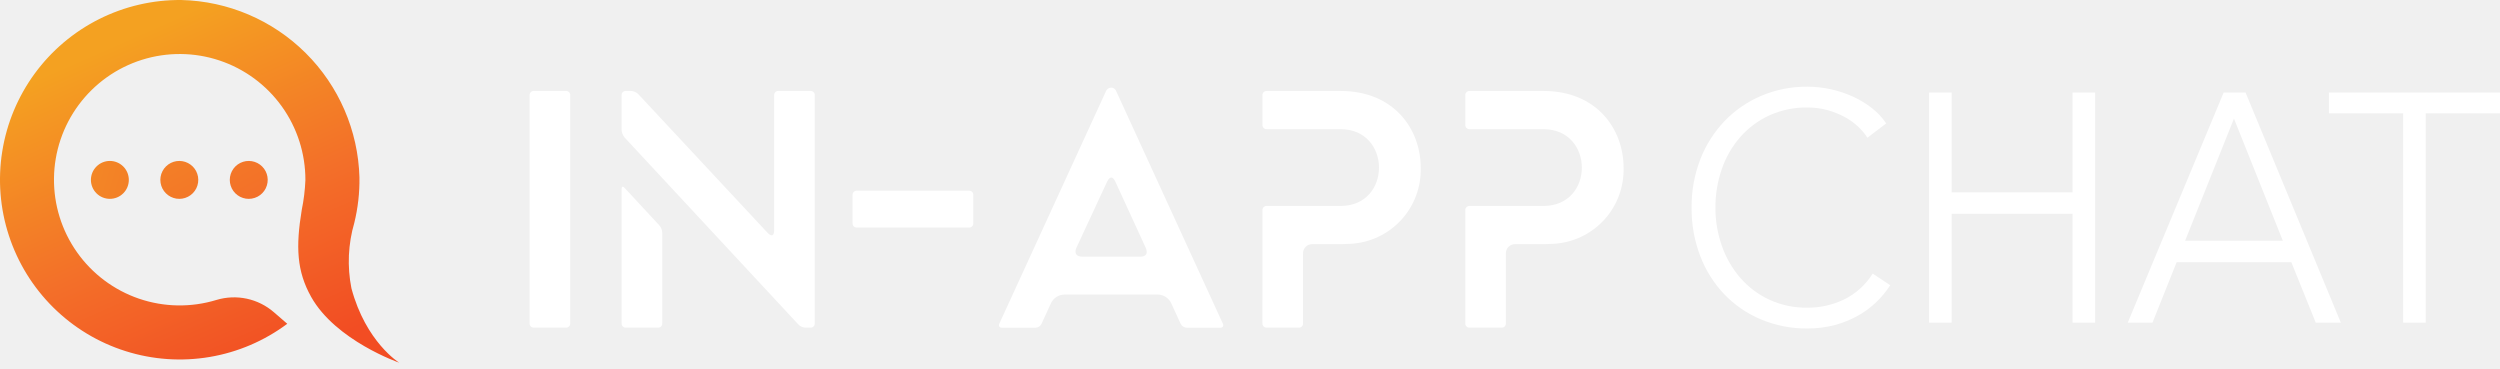
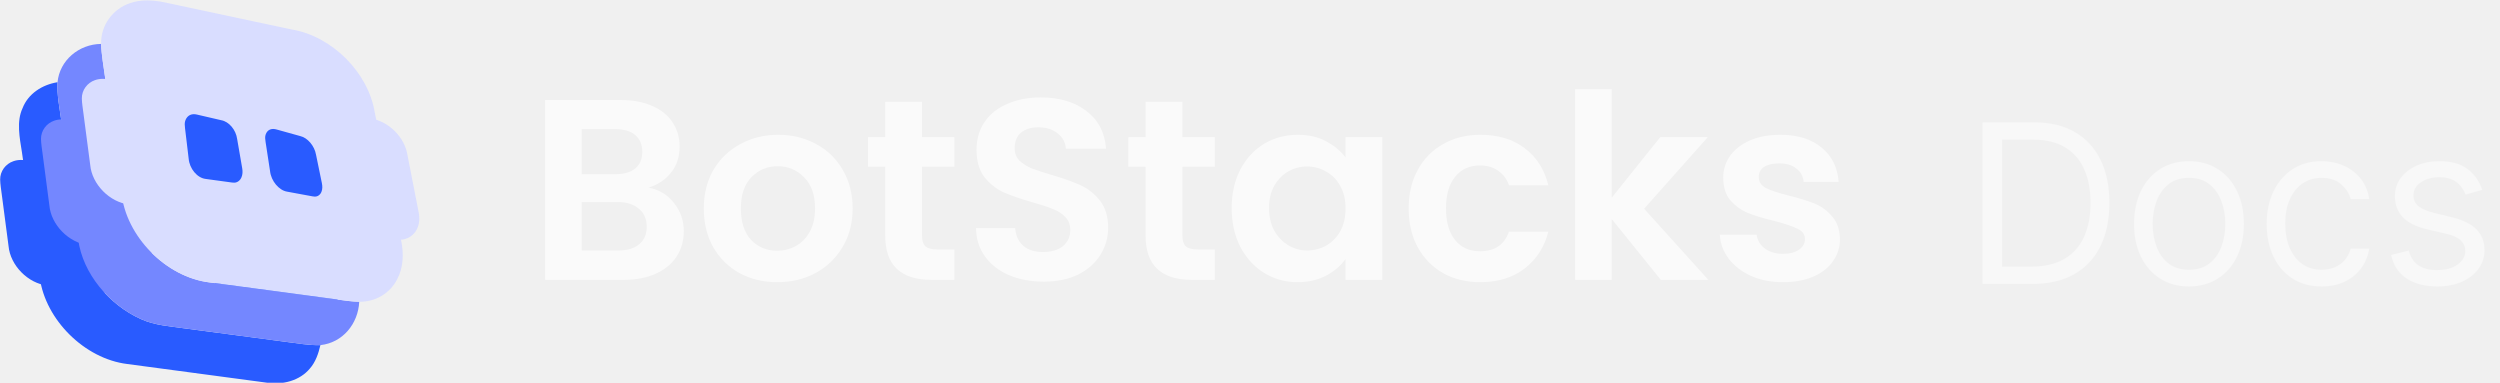
- <svg xmlns="http://www.w3.org/2000/svg" width="244" height="36" viewBox="0 0 244 36" fill="none">
-   <path d="M38.961 35.398C38.961 35.398 35.705 33.395 34.298 28.132C33.877 26.012 33.974 23.822 34.581 21.747C34.936 20.294 35.105 18.802 35.082 17.306C34.953 12.744 33.078 8.405 29.843 5.185C26.608 1.965 22.261 0.109 17.698 0.001C14.913 -0.024 12.163 0.615 9.674 1.864C7.185 3.113 5.03 4.936 3.385 7.184C1.741 9.431 0.655 12.037 0.218 14.787C-0.22 17.537 0.004 20.352 0.87 22.998C1.736 25.645 3.219 28.047 5.198 30.007C7.176 31.966 9.592 33.427 12.247 34.267C14.902 35.108 17.718 35.304 20.464 34.841C23.21 34.377 25.805 33.267 28.037 31.601L26.735 30.476C25.978 29.818 25.066 29.363 24.085 29.152C23.104 28.942 22.086 28.984 21.126 29.274C18.655 30.03 16.009 29.986 13.564 29.15C11.12 28.313 9.002 26.726 7.512 24.615C6.023 22.504 5.237 19.976 5.269 17.393C5.3 14.809 6.146 12.302 7.686 10.227C9.227 8.153 11.382 6.617 13.846 5.84C16.311 5.063 18.957 5.083 21.409 5.899C23.86 6.714 25.992 8.282 27.5 10.38C29.008 12.478 29.815 14.999 29.807 17.583C29.767 18.556 29.648 19.524 29.452 20.478C28.858 24.084 28.959 26.46 30.37 28.978C32.766 33.249 38.961 35.398 38.961 35.398Z" fill="url(#paint0_linear_596_467)" />
-   <path d="M12.031 18.866C12.754 18.143 12.754 16.972 12.031 16.25C11.309 15.527 10.138 15.527 9.415 16.25C8.693 16.972 8.693 18.143 9.415 18.866C10.138 19.588 11.309 19.588 12.031 18.866Z" fill="url(#paint1_linear_596_467)" />
-   <path d="M19.325 17.244C19.392 17.631 19.333 18.03 19.159 18.382C18.984 18.733 18.701 19.021 18.352 19.201C18.004 19.382 17.606 19.447 17.218 19.387C16.83 19.327 16.471 19.145 16.193 18.867C15.915 18.59 15.732 18.23 15.672 17.842C15.612 17.454 15.676 17.056 15.857 16.707C16.038 16.358 16.324 16.076 16.676 15.901C17.028 15.726 17.426 15.667 17.814 15.734C18.191 15.799 18.538 15.979 18.809 16.249C19.08 16.519 19.26 16.867 19.325 17.244Z" fill="url(#paint2_linear_596_467)" />
-   <path d="M26.102 17.244C26.169 17.631 26.11 18.03 25.935 18.382C25.76 18.733 25.478 19.021 25.129 19.201C24.78 19.382 24.383 19.447 23.995 19.387C23.606 19.327 23.247 19.145 22.969 18.867C22.691 18.59 22.509 18.23 22.449 17.842C22.388 17.454 22.453 17.056 22.634 16.707C22.814 16.358 23.101 16.076 23.453 15.901C23.805 15.726 24.203 15.667 24.59 15.734C24.968 15.799 25.315 15.979 25.586 16.249C25.857 16.519 26.037 16.867 26.102 17.244Z" fill="url(#paint3_linear_596_467)" />
-   <path d="M52.119 8.875H55.224C55.282 8.87 55.339 8.879 55.394 8.899C55.448 8.919 55.497 8.95 55.538 8.991C55.578 9.032 55.61 9.081 55.63 9.135C55.65 9.189 55.658 9.247 55.654 9.304V31.548C55.658 31.605 55.65 31.663 55.63 31.717C55.61 31.771 55.578 31.82 55.538 31.861C55.497 31.902 55.448 31.934 55.394 31.954C55.339 31.974 55.282 31.982 55.224 31.977H52.119C52.062 31.982 52.004 31.973 51.95 31.953C51.896 31.933 51.847 31.902 51.806 31.861C51.766 31.82 51.734 31.771 51.714 31.717C51.694 31.663 51.686 31.605 51.691 31.548V9.303C51.686 9.246 51.694 9.189 51.715 9.135C51.735 9.081 51.766 9.032 51.807 8.991C51.847 8.95 51.896 8.919 51.95 8.899C52.004 8.879 52.062 8.871 52.119 8.875Z" fill="white" />
-   <path d="M60.668 9.303C60.663 9.246 60.672 9.188 60.692 9.134C60.712 9.08 60.743 9.031 60.784 8.99C60.825 8.949 60.874 8.918 60.928 8.898C60.982 8.878 61.04 8.869 61.097 8.874H61.592C61.851 8.889 62.097 8.996 62.285 9.174L74.926 22.734C75.092 22.899 75.191 22.965 75.327 22.965C75.463 22.965 75.557 22.801 75.557 22.47V9.303C75.553 9.246 75.561 9.188 75.581 9.134C75.601 9.08 75.633 9.031 75.673 8.99C75.714 8.95 75.763 8.918 75.817 8.898C75.871 8.878 75.929 8.87 75.986 8.874H79.091C79.148 8.87 79.206 8.878 79.26 8.898C79.314 8.918 79.363 8.95 79.404 8.99C79.445 9.031 79.476 9.08 79.496 9.134C79.516 9.188 79.524 9.246 79.52 9.303V31.548C79.524 31.605 79.516 31.663 79.496 31.717C79.476 31.771 79.445 31.82 79.404 31.861C79.363 31.902 79.314 31.933 79.26 31.953C79.206 31.973 79.148 31.982 79.091 31.977H78.626C78.489 31.975 78.354 31.945 78.229 31.888C78.104 31.831 77.992 31.749 77.9 31.647L60.967 13.427C60.787 13.213 60.681 12.947 60.667 12.668L60.668 9.303ZM60.668 18.447C60.668 18.184 60.8 18.146 60.968 18.347L64.335 21.977C64.519 22.175 64.626 22.433 64.635 22.704V31.548C64.639 31.605 64.631 31.663 64.611 31.717C64.591 31.771 64.56 31.82 64.519 31.861C64.478 31.902 64.429 31.934 64.375 31.954C64.321 31.974 64.263 31.982 64.205 31.977H61.1C61.043 31.982 60.985 31.974 60.931 31.954C60.877 31.934 60.828 31.902 60.787 31.861C60.746 31.82 60.715 31.771 60.695 31.717C60.675 31.663 60.666 31.605 60.671 31.548L60.668 18.447Z" fill="white" />
-   <path d="M83.639 18.611H94.565C94.622 18.607 94.68 18.615 94.733 18.635C94.787 18.655 94.836 18.687 94.877 18.727C94.918 18.768 94.949 18.817 94.969 18.871C94.989 18.925 94.997 18.983 94.993 19.04V21.78C94.997 21.838 94.989 21.895 94.969 21.949C94.949 22.003 94.918 22.052 94.877 22.093C94.836 22.133 94.787 22.165 94.733 22.185C94.68 22.205 94.622 22.213 94.565 22.209H83.639C83.582 22.213 83.524 22.205 83.47 22.185C83.416 22.165 83.367 22.134 83.326 22.093C83.285 22.052 83.254 22.003 83.234 21.949C83.214 21.895 83.205 21.838 83.21 21.78V19.04C83.205 18.983 83.214 18.925 83.234 18.871C83.254 18.817 83.285 18.768 83.326 18.727C83.367 18.686 83.416 18.655 83.47 18.635C83.524 18.615 83.582 18.607 83.639 18.611Z" fill="white" />
-   <path d="M97.534 31.588L107.965 8.852C108.013 8.762 108.084 8.687 108.171 8.634C108.258 8.581 108.358 8.552 108.46 8.551C108.557 8.553 108.652 8.582 108.734 8.635C108.816 8.688 108.881 8.763 108.921 8.852L119.351 31.588C119.451 31.819 119.351 31.988 119.088 31.988H115.852C115.721 31.987 115.592 31.949 115.481 31.878C115.37 31.807 115.282 31.707 115.225 31.588L114.301 29.575C114.18 29.327 113.992 29.119 113.759 28.973C113.526 28.827 113.256 28.75 112.981 28.749H103.903C103.628 28.75 103.359 28.827 103.125 28.973C102.892 29.119 102.704 29.327 102.583 29.575L101.659 31.588C101.606 31.703 101.523 31.801 101.418 31.871C101.313 31.942 101.191 31.983 101.065 31.988H97.797C97.534 31.98 97.436 31.814 97.534 31.588ZM105.622 25.053H111.299C111.861 25.053 112.058 24.723 111.827 24.195L108.857 17.726C108.724 17.459 108.59 17.325 108.457 17.325C108.323 17.325 108.19 17.459 108.056 17.726L105.051 24.195C104.83 24.718 105.061 25.049 105.622 25.049V25.053Z" fill="white" />
-   <path d="M123.215 20.53C123.211 20.473 123.219 20.415 123.239 20.361C123.259 20.307 123.291 20.258 123.331 20.217C123.372 20.176 123.421 20.145 123.475 20.125C123.529 20.104 123.587 20.096 123.645 20.101H130.84C135.857 20.101 135.824 12.608 130.84 12.608H123.645C123.587 12.612 123.53 12.604 123.476 12.584C123.422 12.564 123.372 12.533 123.332 12.492C123.291 12.451 123.259 12.402 123.239 12.348C123.219 12.294 123.211 12.236 123.215 12.179V9.307C123.211 9.25 123.219 9.192 123.239 9.138C123.259 9.084 123.291 9.035 123.331 8.994C123.372 8.953 123.421 8.922 123.475 8.902C123.529 8.882 123.587 8.873 123.645 8.878H130.84C136.055 8.878 138.663 12.608 138.663 16.372C138.714 18.261 138.025 20.095 136.742 21.483C135.459 22.87 133.684 23.701 131.797 23.797C131.396 23.829 130.839 23.829 129.916 23.829H128.1C127.977 23.824 127.854 23.844 127.74 23.889C127.625 23.933 127.521 24.001 127.434 24.088C127.347 24.175 127.279 24.279 127.235 24.394C127.191 24.509 127.171 24.631 127.176 24.754V31.548C127.181 31.605 127.173 31.663 127.153 31.717C127.133 31.771 127.101 31.82 127.061 31.861C127.02 31.902 126.971 31.933 126.917 31.953C126.863 31.973 126.805 31.982 126.748 31.977H123.643C123.585 31.982 123.527 31.974 123.473 31.954C123.419 31.934 123.37 31.902 123.329 31.861C123.288 31.82 123.257 31.771 123.237 31.717C123.217 31.663 123.209 31.605 123.213 31.548L123.215 20.53Z" fill="white" />
-   <path d="M143.014 20.53C143.009 20.473 143.017 20.415 143.037 20.361C143.057 20.307 143.089 20.258 143.13 20.217C143.171 20.176 143.22 20.145 143.274 20.125C143.328 20.104 143.386 20.096 143.443 20.101H150.639C155.656 20.101 155.622 12.608 150.639 12.608H143.443C143.386 12.612 143.328 12.604 143.274 12.584C143.22 12.564 143.171 12.533 143.13 12.492C143.089 12.451 143.058 12.402 143.038 12.348C143.018 12.294 143.009 12.236 143.014 12.179V9.307C143.009 9.25 143.017 9.192 143.037 9.138C143.057 9.084 143.089 9.035 143.13 8.994C143.171 8.953 143.22 8.922 143.274 8.902C143.328 8.882 143.386 8.873 143.443 8.878H150.639C155.854 8.878 158.461 12.608 158.461 16.372C158.512 18.261 157.823 20.095 156.54 21.483C155.257 22.87 153.482 23.701 151.595 23.797C151.195 23.829 150.639 23.829 149.714 23.829H147.898C147.775 23.824 147.653 23.844 147.538 23.888C147.423 23.933 147.319 24.001 147.232 24.088C147.145 24.175 147.077 24.279 147.033 24.394C146.988 24.508 146.968 24.631 146.974 24.754V31.548C146.978 31.605 146.97 31.663 146.95 31.717C146.93 31.771 146.899 31.82 146.858 31.861C146.817 31.902 146.768 31.933 146.714 31.953C146.66 31.973 146.603 31.982 146.545 31.977H143.44C143.383 31.981 143.325 31.973 143.272 31.953C143.218 31.932 143.169 31.901 143.129 31.86C143.088 31.819 143.057 31.77 143.037 31.716C143.017 31.663 143.009 31.605 143.014 31.548V20.53Z" fill="white" />
-   <path d="M184.485 27.84C184.104 28.428 183.658 28.971 183.155 29.459C182.615 29.982 182.009 30.434 181.352 30.802C180.639 31.2 179.879 31.509 179.089 31.72C178.207 31.953 177.297 32.067 176.385 32.059C174.831 32.074 173.291 31.771 171.858 31.17C170.509 30.605 169.291 29.768 168.28 28.711C167.262 27.636 166.467 26.369 165.941 24.985C165.367 23.476 165.082 21.873 165.1 20.259C165.082 18.644 165.373 17.04 165.956 15.533C166.494 14.148 167.299 12.881 168.326 11.806C169.342 10.755 170.559 9.919 171.904 9.349C173.322 8.749 174.847 8.447 176.386 8.461C177.937 8.462 179.47 8.797 180.881 9.444C181.535 9.744 182.151 10.12 182.717 10.566C183.25 10.984 183.715 11.483 184.093 12.046L182.258 13.442C182.003 13.046 181.701 12.684 181.356 12.363C180.957 11.988 180.51 11.668 180.026 11.412C179.497 11.13 178.938 10.906 178.36 10.746C177.727 10.573 177.073 10.488 176.418 10.492C175.115 10.47 173.825 10.741 172.641 11.284C171.559 11.789 170.595 12.515 169.812 13.417C169.026 14.332 168.424 15.389 168.037 16.532C167.626 17.732 167.42 18.992 167.426 20.261C167.42 21.532 167.632 22.794 168.053 23.993C168.448 25.134 169.055 26.191 169.842 27.107C170.624 28.008 171.586 28.736 172.667 29.242C173.84 29.782 175.121 30.052 176.413 30.032C177.64 30.036 178.852 29.765 179.96 29.239C181.12 28.676 182.096 27.796 182.775 26.701L184.485 27.84Z" fill="white" />
-   <path d="M188.278 9.034H190.482V18.771H202.282V9.034H204.485V31.491H202.282V20.865H190.48V31.491H188.276L188.278 9.034Z" fill="white" />
-   <path d="M210.084 31.491H207.668L217.028 9.034H219.167L228.465 31.491H226.018L223.633 25.59H212.44L210.084 31.491ZM213.265 23.498H222.807L218.037 11.572L213.265 23.498Z" fill="white" />
-   <path d="M236.752 31.491H234.549V11.064H227.301V9.034H244V11.064H236.75L236.752 31.491Z" fill="white" />
+ <svg xmlns="http://www.w3.org/2000/svg" width="405" height="62" viewBox="0 0 405 62" fill="none">
+   <g clip-path="url(#clip0_4822_7045)">
+     <path d="M13.841 27.905C16.738 28.356 19.337 30.962 19.769 33.838C20.37 36.913 20.973 39.987 21.574 43.061C21.771 44.031 21.718 45.051 21.264 45.882C20.756 46.886 19.677 47.557 18.498 47.546C18.225 47.541 17.952 47.524 17.677 47.495C14.348 47.086 11.021 46.663 7.693 46.263C4.534 45.92 1.657 42.981 1.383 39.848C1.019 37.062 0.655 34.274 0.284 31.487C0.189 30.689 0.041 29.889 0.026 29.091C0.008 27.741 0.909 26.542 2.149 26.123C2.931 25.835 3.82 25.869 4.669 26.041C7.727 26.663 10.784 27.286 13.841 27.905Z" fill="#295BFF" />
+     <path d="M46.853 32.338C49.75 32.79 52.349 35.396 52.781 38.272C53.382 41.346 53.985 44.421 54.586 47.495C54.783 48.464 54.73 49.484 54.275 50.316C53.769 51.32 52.689 51.991 51.511 51.98C51.237 51.975 50.964 51.958 50.689 51.928C47.359 51.519 44.033 51.097 40.705 50.697C37.546 50.353 34.669 47.414 34.395 44.282C34.031 41.495 33.667 38.708 33.296 35.921C33.2 35.123 33.053 34.322 33.038 33.524C33.02 32.174 33.921 30.976 35.161 30.556C35.943 30.269 36.832 30.303 37.681 30.475C40.739 31.096 43.796 31.72 46.853 32.338Z" fill="#295BFF" />
+     <path d="M9.32 13.32C9.198 15.361 9.651 17.438 9.924 19.495C10.831 25.93 11.764 32.363 12.671 38.797C13.394 44.285 17.666 49.381 22.836 51.691C25.09 52.715 27.497 52.846 29.843 53.188C35.327 53.899 40.807 54.656 46.291 55.376C48.162 55.594 50.045 55.976 51.905 55.906C51.586 57.295 51.118 58.663 50.185 59.718C48.575 61.648 45.84 62.396 43.197 61.989C35.659 60.981 28.12 59.957 20.584 58.965C13.708 58.108 7.371 51.817 6.444 45.001C5.493 38.233 4.502 31.462 3.558 24.695C3.179 22.287 2.644 19.69 3.655 17.522C4.561 15.182 6.829 13.717 9.322 13.319L9.32 13.32Z" fill="#295BFF" />
+     <path d="M20.457 21.336C23.354 21.788 25.953 24.394 26.385 27.27C26.986 30.344 27.589 33.419 28.19 36.493C28.387 37.462 28.334 38.483 27.879 39.314C27.372 40.318 26.293 40.989 25.114 40.978C24.841 40.973 24.568 40.955 24.293 40.926C20.963 40.517 17.637 40.094 14.308 39.694C11.15 39.351 8.273 36.412 7.999 33.279C7.635 30.493 7.271 27.706 6.9 24.919C6.804 24.121 6.657 23.32 6.642 22.523C6.624 21.172 7.525 19.973 8.765 19.555C9.547 19.267 10.436 19.301 11.285 19.473C14.342 20.094 17.399 20.718 20.457 21.336Z" fill="#7487FF" />
+     <path d="M53.469 25.77C56.366 26.221 58.965 28.827 59.397 31.703C59.998 34.778 60.601 37.852 61.202 40.926C61.398 41.895 61.346 42.916 60.891 43.747C60.384 44.751 59.305 45.423 58.126 45.411C57.853 45.407 57.58 45.389 57.304 45.359C53.975 44.951 50.649 44.528 47.32 44.128C44.161 43.785 41.285 40.846 41.01 37.713C40.647 34.926 40.282 32.139 39.911 29.352C39.816 28.554 39.669 27.754 39.654 26.956C39.636 25.606 40.537 24.407 41.777 23.988C42.558 23.7 43.448 23.734 44.297 23.906C47.354 24.527 50.411 25.151 53.469 25.77Z" fill="#7487FF" />
+     <path d="M9.32 13.32C9.661 9.758 12.787 7.158 16.377 7.114C16.43 8.9 16.779 10.697 17.011 12.487C17.91 18.737 18.794 24.988 19.676 31.237C20.367 38.26 26.882 44.908 33.963 45.755C41.426 46.729 48.888 47.755 56.352 48.752C56.968 48.823 57.58 48.869 58.194 48.888C58.028 52.444 55.519 55.534 51.901 55.909C50.042 55.979 48.159 55.597 46.287 55.379C40.808 54.66 35.324 53.902 29.84 53.191C27.497 52.849 25.087 52.718 22.833 51.694C17.663 49.384 13.391 44.288 12.668 38.8C11.759 32.368 10.828 25.933 9.921 19.498C9.646 17.44 9.193 15.362 9.317 13.323L9.32 13.32Z" fill="#7487FF" />
+     <path d="M27.072 14.768C29.97 15.219 32.568 17.826 33 20.701C33.602 23.776 34.204 26.85 34.805 29.924C35.002 30.893 34.949 31.914 34.495 32.745C33.988 33.749 32.909 34.421 31.73 34.41C31.456 34.404 31.183 34.387 30.908 34.358C27.579 33.949 24.253 33.526 20.924 33.126C17.765 32.782 14.889 29.844 14.614 26.711C14.25 23.924 13.886 21.137 13.515 18.35C13.42 17.552 13.272 16.752 13.258 15.954C13.239 14.604 14.14 13.405 15.38 12.986C16.162 12.698 17.051 12.732 17.9 12.904C20.958 13.525 24.015 14.149 27.072 14.768Z" fill="#D9DDFF" />
+     <path d="M60.084 19.201C62.982 19.652 65.58 22.259 66.012 25.135C66.614 28.209 67.216 31.284 67.817 34.358C68.014 35.327 67.962 36.348 67.507 37.179C67 38.183 65.921 38.854 64.742 38.843C64.469 38.838 64.195 38.821 63.92 38.791C60.591 38.382 57.265 37.96 53.936 37.559C50.777 37.216 47.901 34.277 47.626 31.145C47.262 28.358 46.898 25.571 46.527 22.784C46.432 21.986 46.284 21.185 46.27 20.387C46.251 19.037 47.152 17.838 48.392 17.419C49.174 17.131 50.063 17.166 50.913 17.338C53.97 17.959 57.027 18.583 60.084 19.201Z" fill="#D9DDFF" />
+     <path d="M47.289 4.785C53.789 5.866 59.672 11.765 60.71 18.216C62.131 25.115 63.555 32.015 64.976 38.914C65.44 41.089 65.347 43.373 64.349 45.224C63.238 47.46 60.838 48.938 58.198 48.885C57.585 48.867 56.973 48.822 56.356 48.749C48.89 47.754 41.431 46.727 33.966 45.752C26.884 44.907 20.37 38.257 19.679 31.234C18.797 24.985 17.913 18.734 17.015 12.483C16.782 10.694 16.432 8.898 16.38 7.111C16.306 4.086 18.295 1.423 21.062 0.515C22.805 -0.111 24.797 -0.013 26.704 0.392C33.566 1.857 40.427 3.327 47.289 4.785Z" fill="#D9DDFF" />
+     <path d="M48.625 22.04C49.829 22.308 50.957 23.64 51.199 25.072C51.514 26.605 51.83 28.139 52.145 29.672C52.247 30.155 52.248 30.66 52.079 31.066C51.892 31.555 51.463 31.872 50.977 31.848C50.864 31.841 50.751 31.829 50.637 31.81C49.256 31.556 47.876 31.295 46.496 31.046C45.187 30.828 43.937 29.327 43.755 27.769C43.544 26.382 43.332 24.995 43.118 23.608C43.061 23.211 42.983 22.812 42.959 22.416C42.922 21.747 43.267 21.166 43.768 20.977C44.084 20.846 44.451 20.878 44.805 20.976C46.079 21.33 47.352 21.686 48.625 22.04Z" fill="#295BFF" />
+     <path d="M35.844 19.475C37.089 19.693 38.216 21.026 38.417 22.508C38.69 24.093 38.964 25.677 39.238 27.261C39.328 27.761 39.31 28.287 39.12 28.719C38.907 29.24 38.448 29.592 37.943 29.592C37.825 29.591 37.708 29.583 37.59 29.57C36.16 29.376 34.732 29.174 33.303 28.985C31.947 28.823 30.698 27.321 30.564 25.705C30.394 24.268 30.223 22.831 30.05 21.394C30.005 20.982 29.937 20.57 29.927 20.158C29.912 19.461 30.292 18.837 30.822 18.615C31.156 18.462 31.537 18.475 31.902 18.56C33.216 18.865 34.53 19.171 35.844 19.475Z" fill="#295BFF" />
+     <path d="M288.851 45.712C286.932 45.712 285.212 45.378 283.688 44.71C282.166 44.014 280.954 43.082 280.051 41.913C279.175 40.745 278.696 39.45 278.611 38.031H284.577C284.691 38.922 285.127 39.659 285.889 40.243C286.678 40.828 287.652 41.12 288.809 41.12C289.936 41.12 290.809 40.898 291.431 40.452C292.08 40.007 292.403 39.437 292.403 38.741C292.403 37.989 292.008 37.433 291.22 37.071C290.457 36.682 289.229 36.264 287.538 35.819C285.789 35.401 284.352 34.97 283.224 34.525C282.123 34.08 281.165 33.398 280.348 32.48C279.556 31.561 279.162 30.323 279.162 28.765C279.162 27.484 279.53 26.316 280.263 25.258C281.022 24.201 282.094 23.366 283.476 22.753C284.886 22.141 286.538 21.835 288.427 21.835C291.22 21.835 293.448 22.531 295.11 23.922C296.775 25.286 297.69 27.137 297.86 29.474H292.191C292.106 28.556 291.712 27.832 291.008 27.303C290.33 26.747 289.415 26.469 288.258 26.469C287.186 26.469 286.353 26.663 285.762 27.053C285.199 27.443 284.916 27.985 284.916 28.681C284.916 29.46 285.31 30.058 286.101 30.476C286.89 30.866 288.118 31.269 289.78 31.686C291.474 32.104 292.868 32.535 293.969 32.98C295.068 33.426 296.012 34.121 296.804 35.068C297.622 35.986 298.045 37.21 298.071 38.741C298.071 40.077 297.69 41.273 296.931 42.331C296.198 43.388 295.126 44.223 293.715 44.835C292.334 45.42 290.711 45.712 288.851 45.712Z" fill="#FAFAFA" />
+     <path d="M269.052 45.336L261.099 35.485V45.336H255.176V14.447H261.099V32.02L268.968 22.211H276.666L266.345 33.815L276.751 45.336H269.052Z" fill="#FAFAFA" />
+     <path d="M228.204 33.773C228.204 31.38 228.697 29.293 229.684 27.512C230.672 25.703 232.039 24.312 233.788 23.338C235.537 22.336 237.539 21.835 239.795 21.835C242.701 21.835 245.098 22.559 246.988 24.006C248.904 25.425 250.188 27.429 250.836 30.017H244.45C244.111 29.015 243.532 28.236 242.714 27.679C241.925 27.095 240.938 26.803 239.753 26.803C238.061 26.803 236.721 27.415 235.734 28.639C234.747 29.836 234.253 31.547 234.253 33.773C234.253 35.972 234.747 37.683 235.734 38.908C236.721 40.105 238.061 40.703 239.753 40.703C242.15 40.703 243.717 39.645 244.45 37.531H250.836C250.188 40.035 248.904 42.025 246.988 43.5C245.069 44.974 242.671 45.712 239.795 45.712C237.539 45.712 235.537 45.225 233.788 44.251C232.039 43.249 230.672 41.858 229.684 40.077C228.697 38.268 228.204 36.167 228.204 33.773Z" fill="#FAFAFA" />
+     <path d="M199.532 33.69C199.532 31.353 199.998 29.279 200.929 27.471C201.887 25.662 203.171 24.27 204.778 23.296C206.414 22.322 208.233 21.835 210.235 21.835C211.984 21.835 213.507 22.183 214.804 22.879C216.13 23.575 217.188 24.451 217.977 25.509V22.211H223.942V45.336H217.977V41.955C217.216 43.04 216.158 43.945 214.804 44.668C213.479 45.364 211.942 45.712 210.193 45.712C208.219 45.712 206.414 45.211 204.778 44.209C203.171 43.208 201.887 41.802 200.929 39.993C199.998 38.157 199.532 36.055 199.532 33.69ZM217.977 33.773C217.977 32.354 217.695 31.144 217.131 30.142C216.567 29.112 215.805 28.333 214.847 27.804C213.888 27.248 212.858 26.97 211.758 26.97C210.659 26.97 209.643 27.234 208.713 27.763C207.782 28.291 207.02 29.071 206.428 30.1C205.864 31.102 205.582 32.299 205.582 33.69C205.582 35.081 205.864 36.306 206.428 37.363C207.02 38.393 207.782 39.186 208.713 39.743C209.671 40.299 210.687 40.578 211.758 40.578C212.858 40.578 213.888 40.313 214.847 39.785C215.805 39.228 216.567 38.449 217.131 37.447C217.695 36.417 217.977 35.193 217.977 33.773Z" fill="#FAFAFA" />
+     <path d="M191.549 27.011V38.198C191.549 38.978 191.733 39.548 192.1 39.91C192.494 40.244 193.143 40.411 194.046 40.411H196.795V45.336H193.072C188.081 45.336 185.585 42.943 185.585 38.157V27.011H182.793V22.211H185.585V16.492H191.549V22.211H196.795V27.011H191.549Z" fill="#FAFAFA" />
+     <path d="M169.07 45.628C167.011 45.628 165.15 45.281 163.486 44.585C161.85 43.889 160.553 42.887 159.594 41.579C158.635 40.271 158.141 38.727 158.113 36.946H164.459C164.543 38.143 164.966 39.089 165.728 39.785C166.517 40.48 167.589 40.828 168.943 40.828C170.325 40.828 171.411 40.508 172.201 39.868C172.99 39.2 173.385 38.337 173.385 37.28C173.385 36.417 173.117 35.708 172.581 35.151C172.045 34.594 171.369 34.163 170.55 33.857C169.761 33.523 168.661 33.161 167.251 32.772C165.333 32.215 163.768 31.673 162.555 31.144C161.37 30.587 160.341 29.766 159.467 28.681C158.621 27.568 158.198 26.093 158.198 24.256C158.198 22.531 158.635 21.028 159.509 19.748C160.383 18.468 161.61 17.494 163.19 16.826C164.769 16.131 166.574 15.783 168.604 15.783C171.65 15.783 174.118 16.52 176.008 17.995C177.926 19.442 178.983 21.474 179.181 24.089H172.666C172.609 23.087 172.172 22.267 171.355 21.627C170.565 20.959 169.507 20.625 168.182 20.625C167.025 20.625 166.095 20.917 165.389 21.501C164.712 22.086 164.374 22.934 164.374 24.048C164.374 24.827 164.628 25.481 165.136 26.01C165.671 26.51 166.32 26.928 167.082 27.262C167.871 27.568 168.971 27.93 170.381 28.347C172.299 28.904 173.864 29.46 175.077 30.017C176.29 30.573 177.334 31.408 178.208 32.521C179.082 33.635 179.519 35.096 179.519 36.904C179.519 38.463 179.11 39.91 178.292 41.245C177.474 42.581 176.276 43.653 174.697 44.46C173.117 45.239 171.242 45.628 169.07 45.628Z" fill="#FAFAFA" />
+     <path d="M149.369 27.011V38.198C149.369 38.978 149.552 39.548 149.919 39.91C150.314 40.244 150.962 40.411 151.865 40.411H154.615V45.336H150.892C145.9 45.336 143.404 42.943 143.404 38.157V27.011H140.612V22.211H143.404V16.492H149.369V22.211H154.615V27.011H149.369Z" fill="#FAFAFA" />
+     <path d="M125.903 45.712C123.646 45.712 121.616 45.225 119.811 44.251C118.006 43.249 116.582 41.844 115.538 40.035C114.523 38.226 114.015 36.139 114.015 33.773C114.015 31.408 114.537 29.321 115.58 27.512C116.652 25.703 118.105 24.312 119.938 23.338C121.771 22.336 123.816 21.835 126.072 21.835C128.328 21.835 130.373 22.336 132.206 23.338C134.039 24.312 135.478 25.703 136.521 27.512C137.593 29.321 138.129 31.408 138.129 33.773C138.129 36.139 137.579 38.226 136.479 40.035C135.407 41.844 133.941 43.249 132.079 44.251C130.246 45.225 128.187 45.712 125.903 45.712ZM125.903 40.619C126.974 40.619 127.976 40.369 128.906 39.868C129.865 39.339 130.627 38.56 131.191 37.531C131.755 36.501 132.037 35.248 132.037 33.773C132.037 31.575 131.445 29.892 130.26 28.723C129.104 27.526 127.68 26.928 125.987 26.928C124.295 26.928 122.871 27.526 121.714 28.723C120.587 29.892 120.022 31.575 120.022 33.773C120.022 35.972 120.572 37.669 121.672 38.866C122.8 40.035 124.21 40.619 125.903 40.619Z" fill="#FAFAFA" />
+     <path d="M105.064 30.392C106.728 30.698 108.096 31.519 109.167 32.855C110.239 34.191 110.775 35.721 110.775 37.447C110.775 39.005 110.38 40.383 109.591 41.58C108.829 42.748 107.715 43.666 106.249 44.334C104.782 45.002 103.048 45.336 101.045 45.336H88.311V16.2H100.495C102.497 16.2 104.218 16.52 105.656 17.16C107.123 17.8 108.223 18.691 108.956 19.832C109.718 20.973 110.098 22.267 110.098 23.714C110.098 25.411 109.633 26.831 108.702 27.971C107.8 29.113 106.587 29.919 105.064 30.392ZM94.234 28.222H99.649C101.059 28.222 102.145 27.916 102.907 27.303C103.668 26.663 104.049 25.759 104.049 24.59C104.049 23.422 103.668 22.517 102.907 21.877C102.145 21.237 101.059 20.917 99.649 20.917H94.234V28.222ZM100.199 40.578C101.637 40.578 102.751 40.244 103.541 39.576C104.359 38.908 104.768 37.962 104.768 36.737C104.768 35.485 104.345 34.511 103.499 33.815C102.653 33.092 101.511 32.73 100.072 32.73H94.234V40.578H100.199Z" fill="#FAFAFA" />
+   </g>
+   <path d="M329.25 46H321.17V19.818H329.608C332.148 19.818 334.321 20.342 336.128 21.391C337.935 22.43 339.32 23.926 340.283 25.878C341.246 27.821 341.727 30.148 341.727 32.858C341.727 35.585 341.241 37.933 340.27 39.902C339.298 41.862 337.884 43.371 336.026 44.428C334.168 45.476 331.909 46 329.25 46ZM324.341 43.188H329.045C331.21 43.188 333.004 42.77 334.428 41.935C335.851 41.099 336.912 39.91 337.611 38.368C338.31 36.825 338.659 34.989 338.659 32.858C338.659 30.744 338.314 28.925 337.624 27.399C336.933 25.865 335.902 24.689 334.53 23.871C333.158 23.044 331.449 22.631 329.403 22.631H324.341V43.188ZM354.614 46.409C352.841 46.409 351.286 45.987 349.947 45.144C348.618 44.3 347.578 43.119 346.828 41.602C346.087 40.085 345.716 38.312 345.716 36.284C345.716 34.239 346.087 32.453 346.828 30.928C347.578 29.402 348.618 28.217 349.947 27.374C351.286 26.53 352.841 26.108 354.614 26.108C356.386 26.108 357.938 26.53 359.267 27.374C360.605 28.217 361.645 29.402 362.386 30.928C363.136 32.453 363.511 34.239 363.511 36.284C363.511 38.312 363.136 40.085 362.386 41.602C361.645 43.119 360.605 44.3 359.267 45.144C357.938 45.987 356.386 46.409 354.614 46.409ZM354.614 43.699C355.96 43.699 357.068 43.354 357.938 42.663C358.807 41.973 359.45 41.065 359.868 39.94C360.286 38.815 360.494 37.597 360.494 36.284C360.494 34.972 360.286 33.749 359.868 32.615C359.45 31.482 358.807 30.565 357.938 29.866C357.068 29.168 355.96 28.818 354.614 28.818C353.267 28.818 352.159 29.168 351.29 29.866C350.42 30.565 349.777 31.482 349.359 32.615C348.942 33.749 348.733 34.972 348.733 36.284C348.733 37.597 348.942 38.815 349.359 39.94C349.777 41.065 350.42 41.973 351.29 42.663C352.159 43.354 353.267 43.699 354.614 43.699ZM376.094 46.409C374.253 46.409 372.668 45.974 371.338 45.105C370.009 44.236 368.986 43.038 368.27 41.513C367.554 39.987 367.196 38.244 367.196 36.284C367.196 34.29 367.563 32.53 368.296 31.004C369.037 29.47 370.069 28.273 371.39 27.412C372.719 26.543 374.27 26.108 376.043 26.108C377.424 26.108 378.668 26.364 379.776 26.875C380.884 27.386 381.792 28.102 382.499 29.023C383.206 29.943 383.645 31.017 383.816 32.244H380.799C380.569 31.349 380.057 30.557 379.265 29.866C378.48 29.168 377.424 28.818 376.094 28.818C374.918 28.818 373.887 29.125 373 29.739C372.123 30.344 371.436 31.2 370.942 32.308C370.456 33.408 370.213 34.699 370.213 36.182C370.213 37.699 370.452 39.02 370.929 40.145C371.415 41.27 372.097 42.144 372.975 42.766C373.861 43.388 374.901 43.699 376.094 43.699C376.878 43.699 377.59 43.562 378.229 43.29C378.868 43.017 379.409 42.625 379.853 42.114C380.296 41.602 380.611 40.989 380.799 40.273H383.816C383.645 41.432 383.223 42.476 382.55 43.405C381.885 44.325 381.003 45.058 379.904 45.604C378.813 46.141 377.543 46.409 376.094 46.409ZM402.135 30.761L399.425 31.528C399.255 31.077 399.003 30.638 398.671 30.212C398.347 29.777 397.904 29.419 397.341 29.138C396.779 28.857 396.059 28.716 395.181 28.716C393.979 28.716 392.978 28.993 392.176 29.547C391.384 30.092 390.988 30.787 390.988 31.631C390.988 32.381 391.26 32.973 391.806 33.408C392.351 33.842 393.203 34.205 394.363 34.494L397.277 35.21C399.033 35.636 400.341 36.288 401.202 37.166C402.063 38.035 402.493 39.156 402.493 40.528C402.493 41.653 402.169 42.659 401.522 43.545C400.882 44.432 399.988 45.131 398.837 45.642C397.686 46.153 396.348 46.409 394.823 46.409C392.82 46.409 391.162 45.974 389.85 45.105C388.537 44.236 387.706 42.966 387.357 41.295L390.221 40.58C390.493 41.636 391.009 42.429 391.767 42.957C392.534 43.486 393.536 43.75 394.772 43.75C396.178 43.75 397.294 43.452 398.121 42.855C398.956 42.25 399.374 41.526 399.374 40.682C399.374 40 399.135 39.429 398.658 38.969C398.181 38.5 397.448 38.151 396.459 37.92L393.186 37.153C391.388 36.727 390.067 36.067 389.223 35.172C388.388 34.269 387.971 33.139 387.971 31.784C387.971 30.676 388.282 29.696 388.904 28.844C389.534 27.991 390.391 27.322 391.473 26.837C392.564 26.351 393.8 26.108 395.181 26.108C397.124 26.108 398.65 26.534 399.757 27.386C400.874 28.239 401.667 29.364 402.135 30.761Z" fill="white" fill-opacity="0.5" />
  <defs>
-     <linearGradient id="paint0_linear_596_467" x1="10.598" y1="4.602" x2="24.802" y2="36.858" gradientUnits="userSpaceOnUse">
-       <stop stop-color="#F4A121" />
-       <stop offset="0.552" stop-color="#F36F29" />
-       <stop offset="0.988" stop-color="#F24D23" />
-     </linearGradient>
-     <linearGradient id="paint1_linear_596_467" x1="-4.958" y1="12.791" x2="42.254" y2="27.143" gradientUnits="userSpaceOnUse">
-       <stop stop-color="#F4A121" />
-       <stop offset="0.552" stop-color="#F36F29" />
-       <stop offset="0.988" stop-color="#F24D23" />
-     </linearGradient>
-     <linearGradient id="paint2_linear_596_467" x1="7.754" y1="-0.707" x2="30.998" y2="42.849" gradientUnits="userSpaceOnUse">
-       <stop stop-color="#F4A121" />
-       <stop offset="0.552" stop-color="#F36F29" />
-       <stop offset="0.988" stop-color="#F24D23" />
-     </linearGradient>
-     <linearGradient id="paint3_linear_596_467" x1="12.502" y1="-4.505" x2="35.75" y2="39.051" gradientUnits="userSpaceOnUse">
-       <stop stop-color="#F4A121" />
-       <stop offset="0.552" stop-color="#F36F29" />
-       <stop offset="0.988" stop-color="#F24D23" />
-     </linearGradient>
+     <clipPath id="clip0_4822_7045">
+       <rect width="298" height="62" fill="white" />
+     </clipPath>
  </defs>
</svg>
